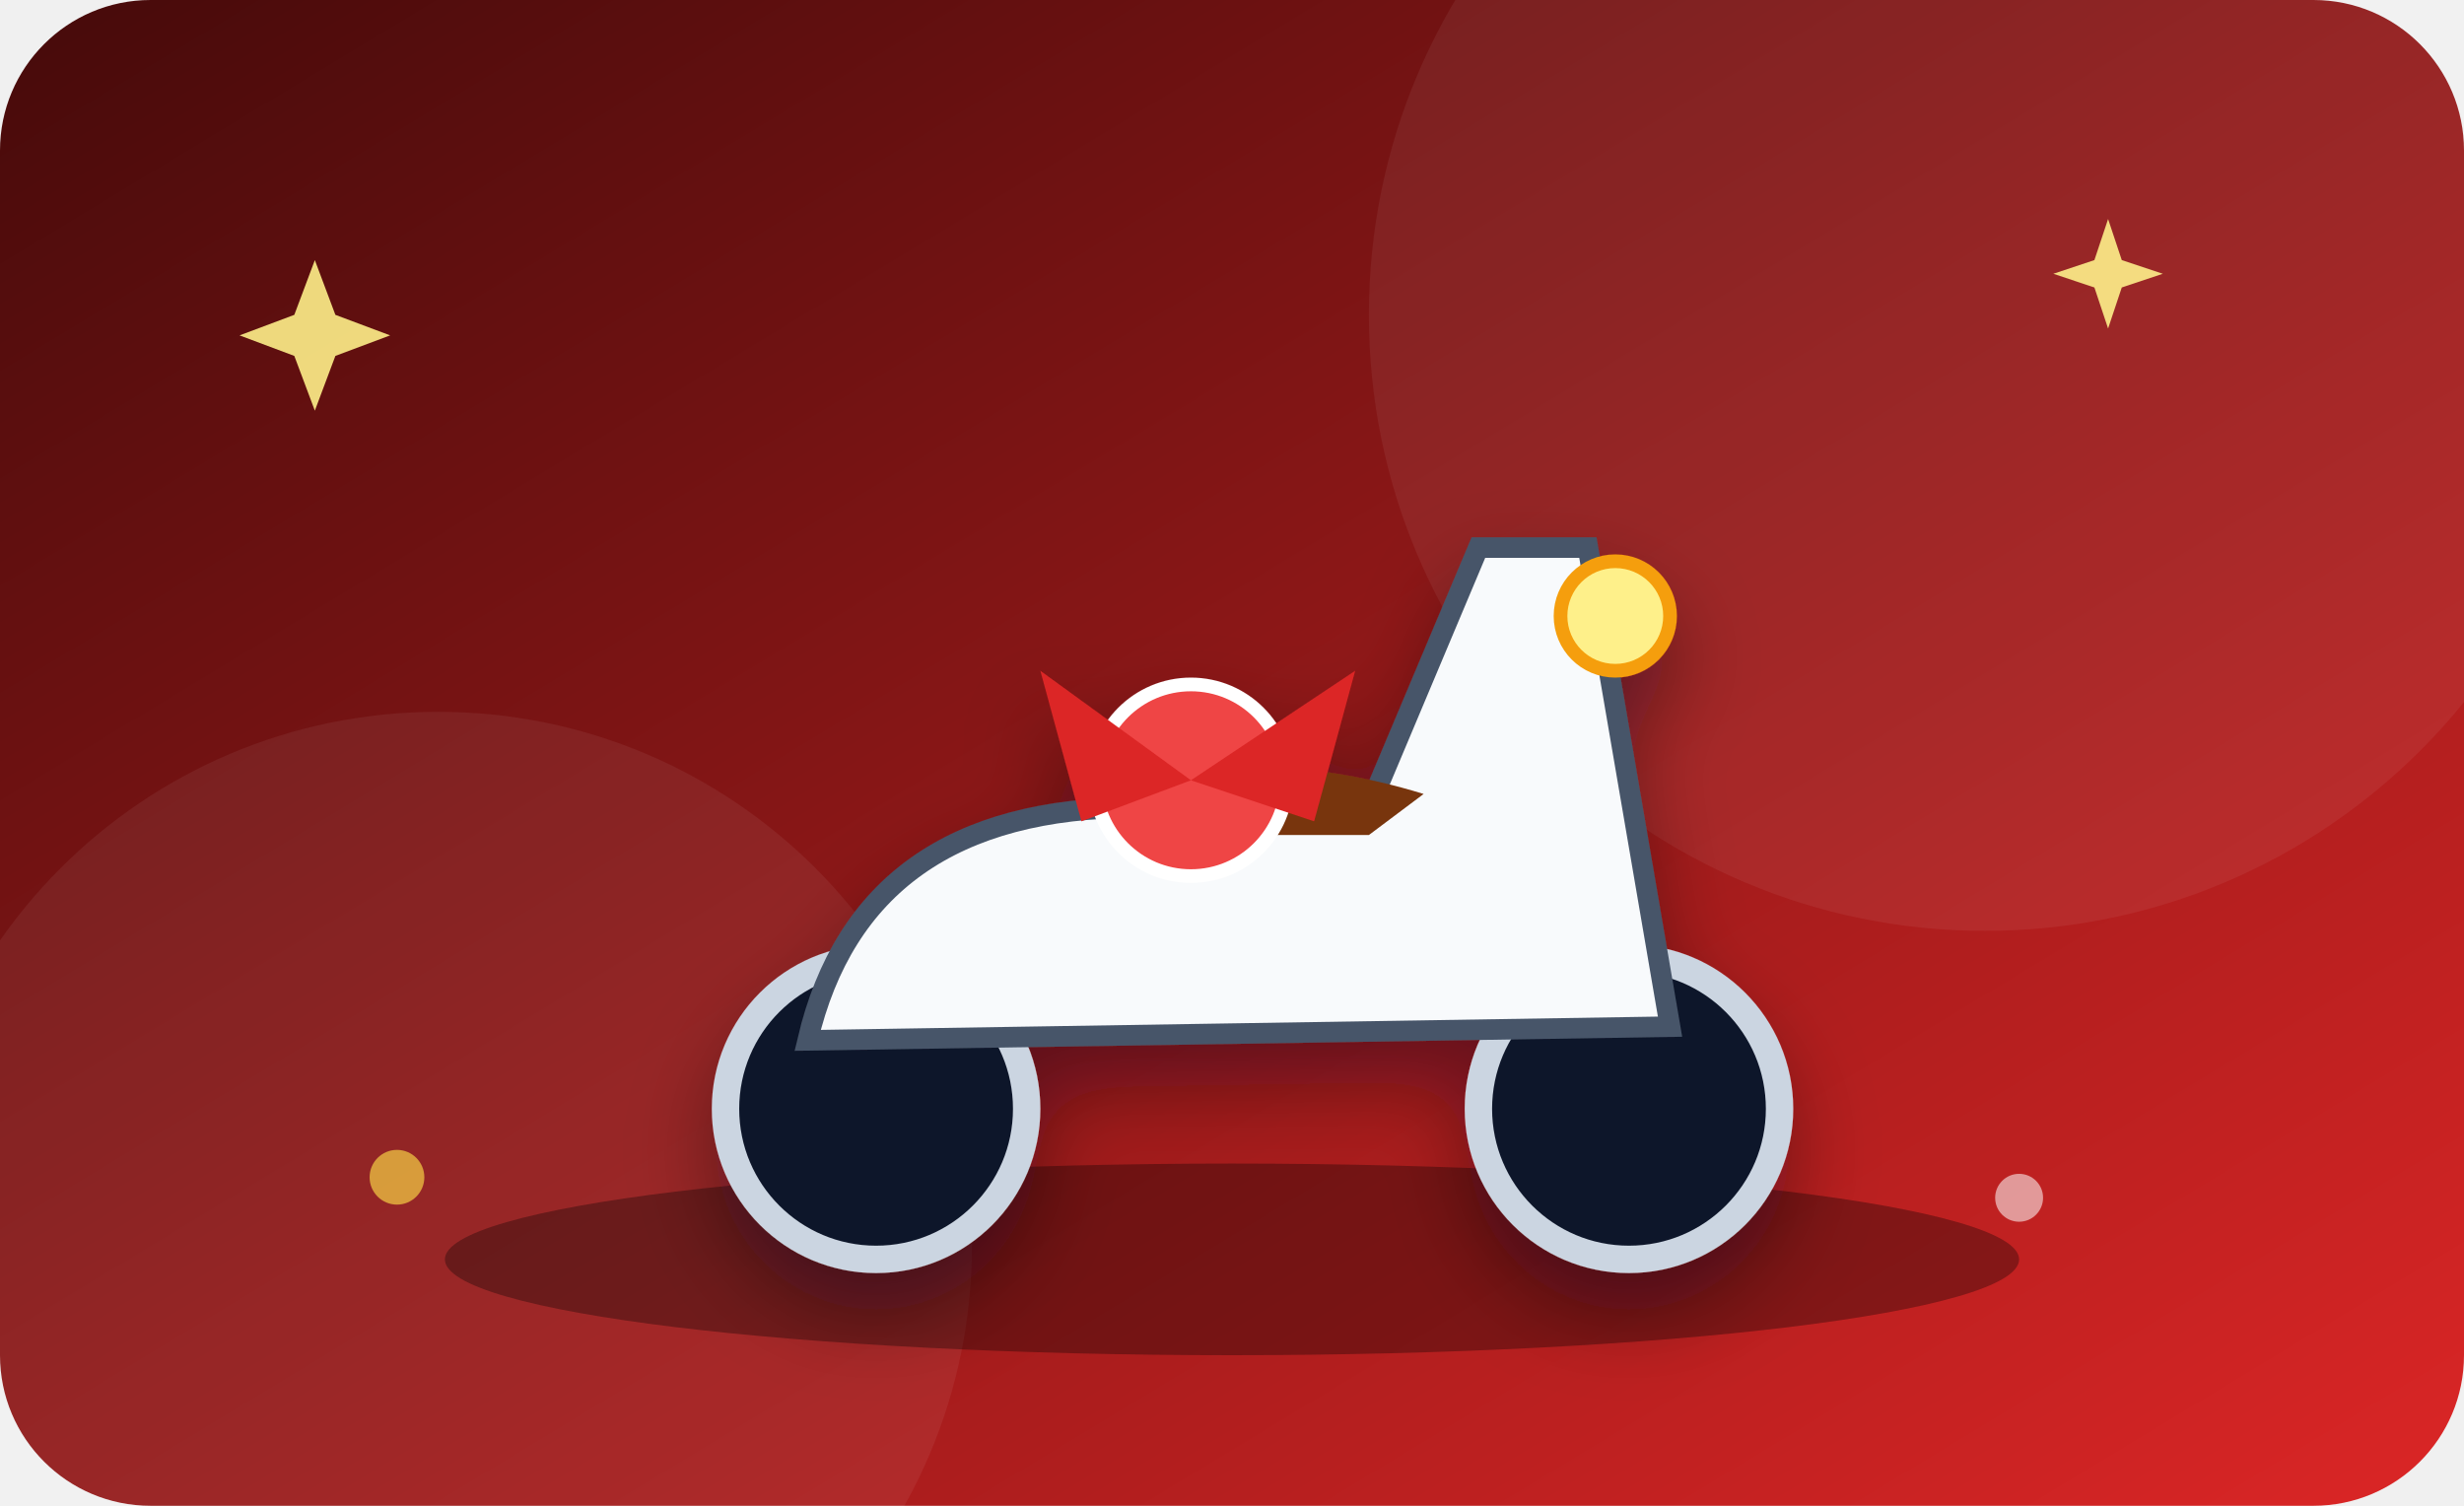
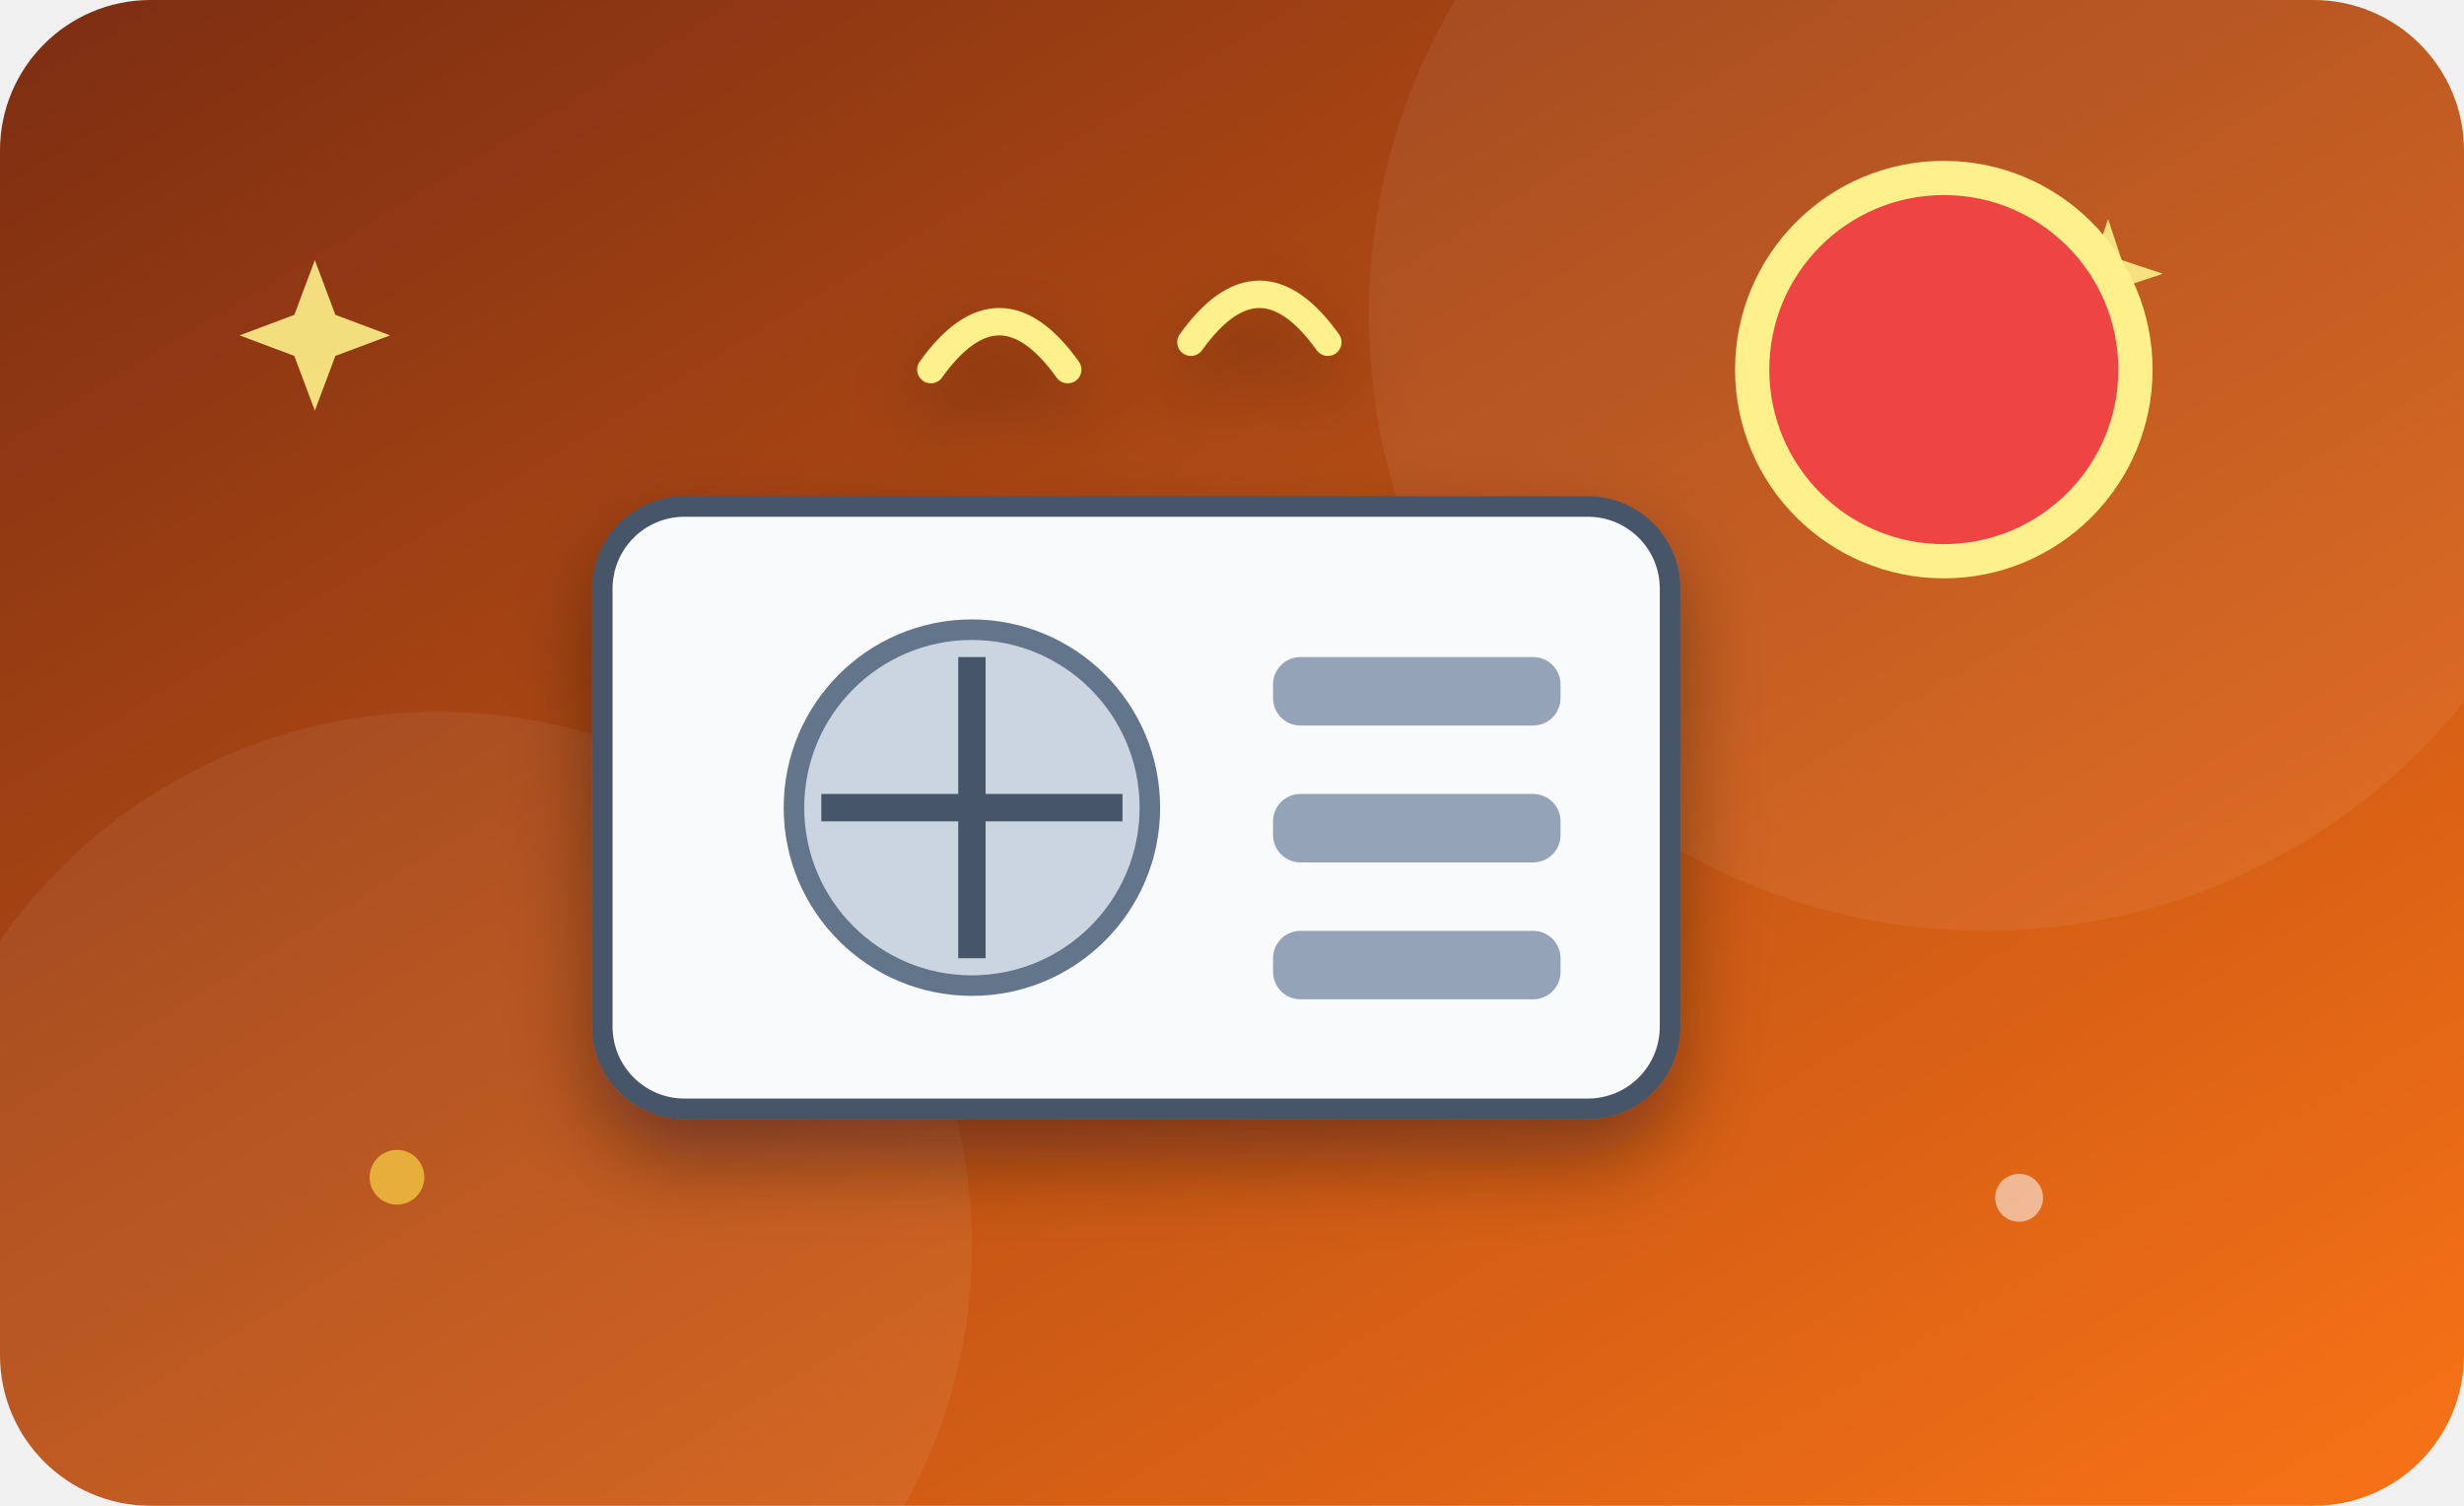
<svg xmlns="http://www.w3.org/2000/svg" viewBox="0 0 360 220" width="360" height="220">
  <defs>
    <filter id="sh" x="-20%" y="-20%" width="140%" height="140%">
      <feDropShadow dx="0" dy="6" stdDeviation="6" flood-color="#090D16" flood-opacity="0.38" />
    </filter>
    <linearGradient id="goldG" x1="0" y1="0" x2="1" y2="1">
      <stop offset="0%" stop-color="#FEF08A" />
      <stop offset="45%" stop-color="#F59E0B" />
      <stop offset="100%" stop-color="#B45309" />
    </linearGradient>
    <linearGradient id="cashG" x1="0" y1="0" x2="1" y2="1">
      <stop offset="0%" stop-color="#6EE7B7" />
      <stop offset="100%" stop-color="#059669" />
    </linearGradient>
    <linearGradient id="silverG" x1="0" y1="0" x2="0" y2="1">
      <stop offset="0%" stop-color="#F8FAFC" />
      <stop offset="55%" stop-color="#CBD5E1" />
      <stop offset="100%" stop-color="#64748B" />
    </linearGradient>
    <linearGradient id="redG" x1="0" y1="0" x2="1" y2="1">
      <stop offset="0%" stop-color="#FCA5A5" />
      <stop offset="50%" stop-color="#EF4444" />
      <stop offset="100%" stop-color="#991B1B" />
    </linearGradient>
    <linearGradient id="skyBlue" x1="0" y1="0" x2="1" y2="1">
      <stop offset="0%" stop-color="#1E3A8A" />
      <stop offset="100%" stop-color="#0EA5E9" />
    </linearGradient>
    <linearGradient id="warmDawn" x1="0" y1="0" x2="1" y2="1">
      <stop offset="0%" stop-color="#7C2D12" />
      <stop offset="100%" stop-color="#F97316" />
    </linearGradient>
    <linearGradient id="emeraldBg" x1="0" y1="0" x2="1" y2="1">
      <stop offset="0%" stop-color="#064E3B" />
      <stop offset="100%" stop-color="#10B981" />
    </linearGradient>
    <linearGradient id="violetBg" x1="0" y1="0" x2="1" y2="1">
      <stop offset="0%" stop-color="#3B0764" />
      <stop offset="100%" stop-color="#8B5CF6" />
    </linearGradient>
    <linearGradient id="stormBg" x1="0" y1="0" x2="1" y2="1">
      <stop offset="0%" stop-color="#0F172A" />
      <stop offset="100%" stop-color="#334155" />
    </linearGradient>
    <linearGradient id="crimsonBg" x1="0" y1="0" x2="1" y2="1">
      <stop offset="0%" stop-color="#450A0A" />
      <stop offset="100%" stop-color="#DC2626" />
    </linearGradient>
  </defs>
-   <rect width="360" height="220" rx="22" fill="url(#crimsonBg)" />
+   <rect width="360" height="220" rx="22" fill="url(#warmDawn)" />
  <circle cx="290" cy="46" r="90" fill="#FFFFFF" opacity="0.06" />
  <circle cx="64" cy="182" r="78" fill="#FFFFFF" opacity="0.06" />
  <g fill="#FEF08A" opacity="0.9">
    <path d="M46 38 L49 46 L57 49 L49 52 L46 60 L43 52 L35 49 L43 46 Z" />
    <path d="M308 32 L310 38 L316 40 L310 42 L308 48 L306 42 L300 40 L306 38 Z" />
    <circle cx="295" cy="175" r="3.5" fill="#FFFFFF" opacity="0.6" />
    <circle cx="58" cy="172" r="4" fill="#FDE047" opacity="0.7" />
  </g>
-   <ellipse cx="180" cy="184" rx="115" ry="14" fill="#000" opacity="0.32" />
-   <g transform="translate(182,126)" filter="url(#sh)">
-     <circle cx="-54" cy="36" r="22" fill="#0F172A" stroke="#CBD5E1" stroke-width="4" />
-     <circle cx="56" cy="36" r="22" fill="#0F172A" stroke="#CBD5E1" stroke-width="4" />
-     <path d="M-64 26 Q-56 -8 -16 -8 H18 L34 -46 H50 L62 24 Z" fill="#F8FAFC" stroke="#475569" stroke-width="3" />
-     <path d="M-24 -10 Q0 -18 26 -10 L18 -4 H-20 Z" fill="#78350F" />
-     <circle cx="54" cy="-36" r="8" fill="#FEF08A" stroke="#F59E0B" stroke-width="2" />
-     <circle cx="-8" cy="-12" r="14" fill="#EF4444" stroke="#FFF" stroke-width="2" />
-     <path d="M-8 -12 L-30 -28 L-24 -6 Z M-8 -12 L16 -28 L10 -6 Z" fill="#DC2626" />
+   <circle cx="284" cy="54" r="28" fill="#EF4444" stroke="#FEF08A" stroke-width="5" />
+   <g transform="translate(166,118)" filter="url(#sh)">
+     <rect x="-78" y="-44" width="156" height="88" rx="12" fill="#F8FAFC" stroke="#475569" stroke-width="3" />
+     <circle cx="-24" cy="0" r="26" fill="#CBD5E1" stroke="#64748B" stroke-width="3" />
+     <path d="M-24 -22 V22 M-46 0 H-2" stroke="#475569" stroke-width="4" />
+     <rect x="20" y="-22" width="42" height="10" rx="4" fill="#94A3B8" />
+     <rect x="20" y="-2" width="42" height="10" rx="4" fill="#94A3B8" />
+     <rect x="20" y="18" width="42" height="10" rx="4" fill="#94A3B8" />
+     <path d="M-30 -64 Q-20 -78 -10 -64 M8 -68 Q18 -82 28 -68" fill="none" stroke="#FEF08A" stroke-width="4" stroke-linecap="round" />
  </g>
</svg>
